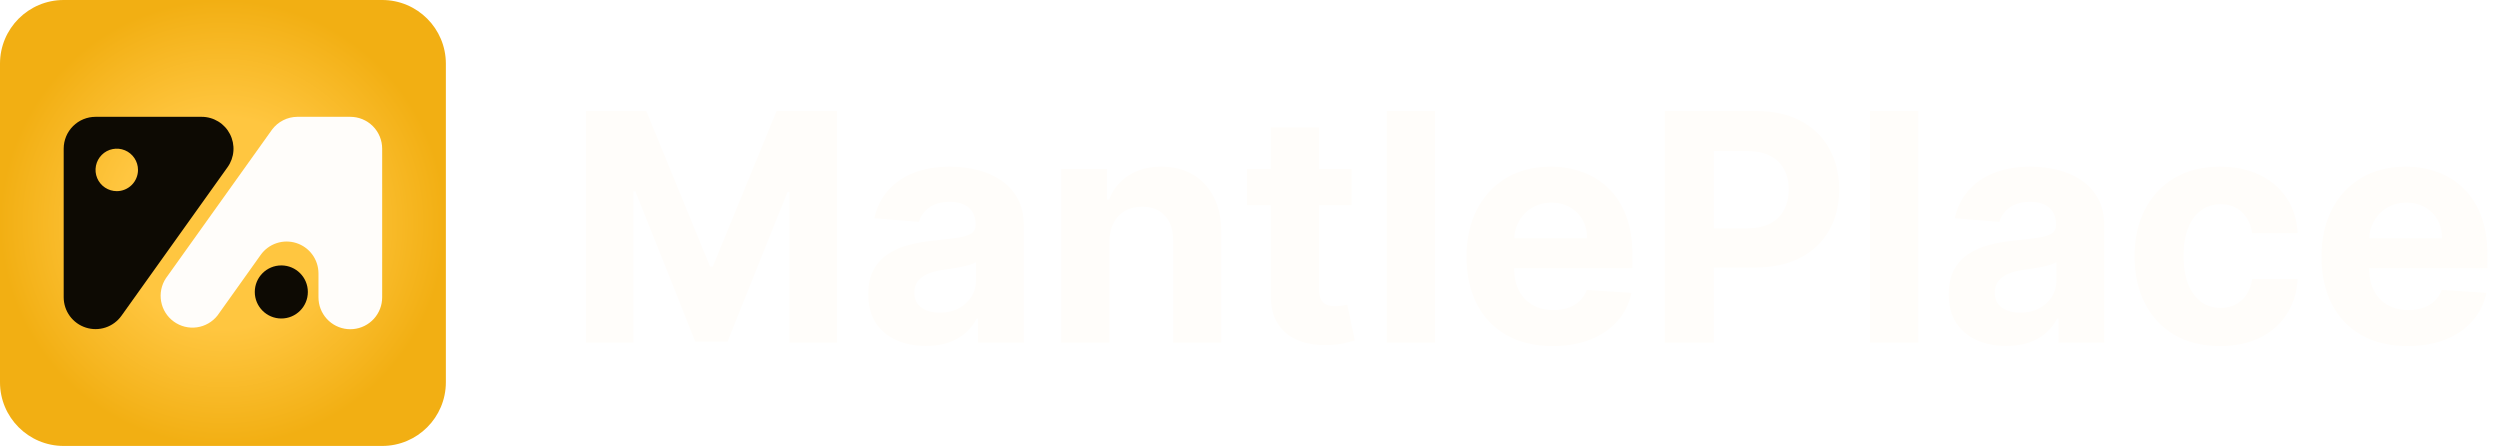
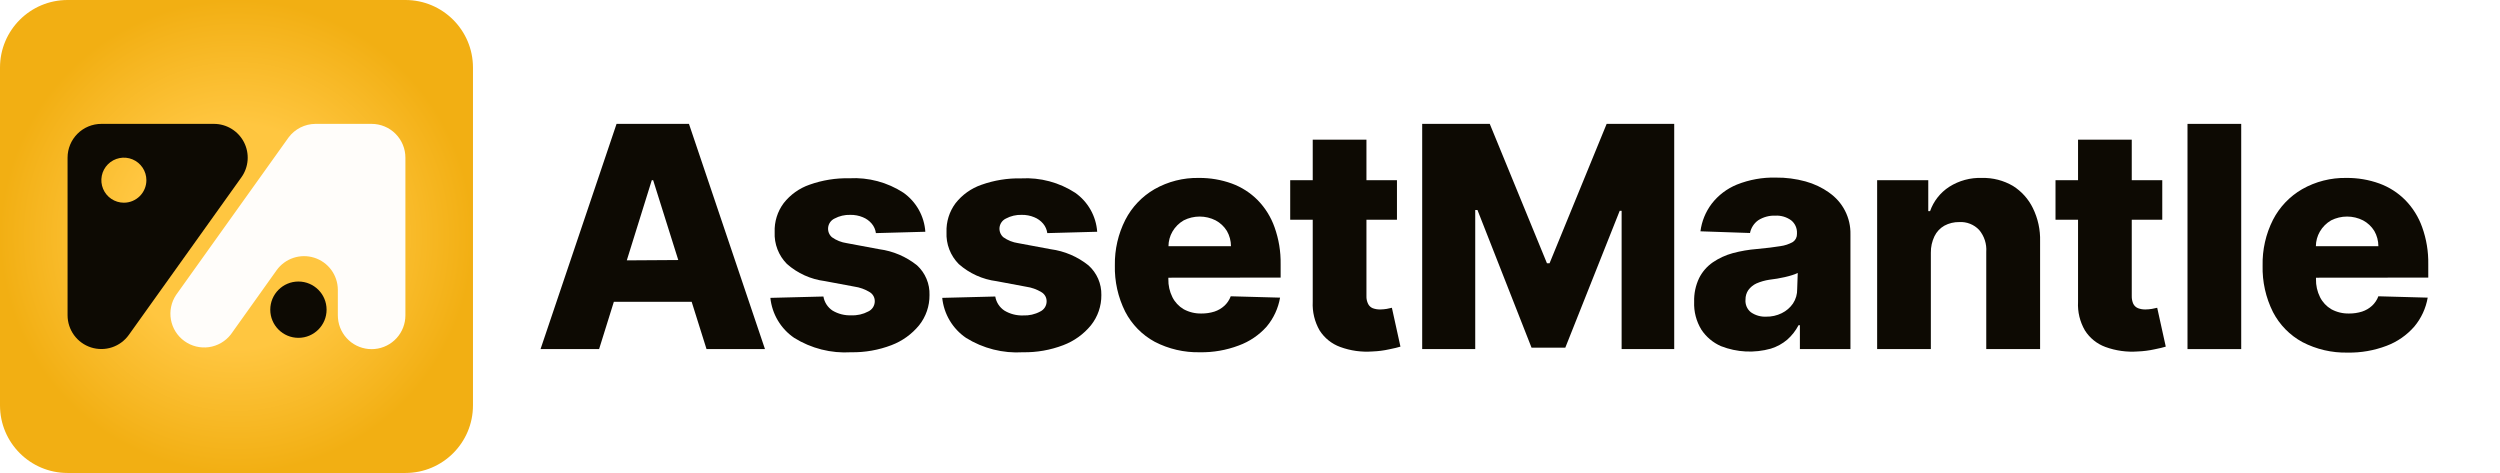
- <svg xmlns="http://www.w3.org/2000/svg" width="185" height="33" viewBox="0 0 185 33" fill="none">
-   <path d="M28.28 0H4.713C2.11 0 0 2.111 0 4.714V28.286C0 30.889 2.11 33 4.713 33H28.28C30.883 33 32.994 30.889 32.994 28.286V4.714C32.994 2.111 30.883 0 28.28 0Z" fill="url(#paint0_radial_3911_9507)" />
-   <path d="M14.925 8.645H7.07C6.445 8.645 5.845 8.893 5.403 9.335C4.961 9.777 4.713 10.377 4.713 11.002V22.002C4.714 22.501 4.873 22.986 5.167 23.389C5.462 23.792 5.877 24.09 6.352 24.242C6.827 24.395 7.338 24.392 7.811 24.235C8.285 24.078 8.696 23.775 8.986 23.369V23.369L16.842 12.369C17.093 12.017 17.242 11.602 17.273 11.171C17.304 10.739 17.215 10.307 17.017 9.923C16.82 9.538 16.52 9.216 16.151 8.99C15.782 8.765 15.358 8.645 14.925 8.645ZM8.641 14.145C8.33 14.145 8.026 14.052 7.768 13.88C7.509 13.707 7.308 13.462 7.189 13.175C7.07 12.887 7.039 12.571 7.1 12.267C7.16 11.962 7.31 11.682 7.53 11.462C7.749 11.242 8.029 11.092 8.334 11.032C8.639 10.971 8.955 11.002 9.242 11.121C9.529 11.24 9.774 11.442 9.947 11.7C10.12 11.959 10.212 12.262 10.212 12.573C10.212 12.99 10.046 13.39 9.752 13.684C9.457 13.979 9.057 14.145 8.641 14.145Z" fill="#0D0A03" />
-   <path d="M20.817 23.569C21.902 23.569 22.781 22.69 22.781 21.605C22.781 20.52 21.902 19.641 20.817 19.641C19.733 19.641 18.854 20.52 18.854 21.605C18.854 22.69 19.733 23.569 20.817 23.569Z" fill="#0D0A03" />
-   <path d="M28.28 11.002V22.002C28.281 22.59 28.062 23.157 27.666 23.592C27.27 24.027 26.726 24.298 26.14 24.352C25.555 24.407 24.97 24.24 24.501 23.885C24.032 23.53 23.713 23.012 23.606 22.434C23.581 22.291 23.568 22.147 23.567 22.002V20.21C23.562 19.713 23.401 19.229 23.105 18.829C22.809 18.429 22.395 18.133 21.92 17.983C21.446 17.833 20.936 17.837 20.465 17.994C19.993 18.151 19.582 18.454 19.293 18.859L18.068 20.579L16.096 23.345C15.72 23.823 15.173 24.138 14.571 24.222C13.969 24.307 13.357 24.155 12.864 23.799C12.37 23.443 12.034 22.91 11.925 22.311C11.816 21.712 11.942 21.095 12.278 20.587V20.587L20.134 9.587C20.351 9.298 20.632 9.062 20.954 8.899C21.277 8.735 21.634 8.648 21.995 8.645H25.923C26.548 8.645 27.148 8.893 27.59 9.335C28.032 9.777 28.28 10.377 28.28 11.002V11.002Z" fill="#FFFDFA" />
-   <path d="M43.357 8.216H47.826L52.547 19.732H52.747L57.467 8.216H61.936V25.355H58.422V14.2H58.279L53.844 25.272H51.45L47.015 14.158H46.872V25.355H43.357V8.216ZM68.521 25.598C67.701 25.598 66.97 25.456 66.328 25.171C65.686 24.881 65.179 24.454 64.805 23.891C64.437 23.322 64.252 22.613 64.252 21.765C64.252 21.051 64.384 20.451 64.646 19.966C64.908 19.48 65.265 19.09 65.717 18.794C66.169 18.498 66.682 18.275 67.257 18.125C67.837 17.974 68.445 17.868 69.081 17.807C69.829 17.729 70.432 17.656 70.889 17.589C71.347 17.517 71.678 17.411 71.885 17.271C72.091 17.132 72.195 16.925 72.195 16.652V16.602C72.195 16.072 72.027 15.662 71.692 15.371C71.363 15.081 70.895 14.936 70.287 14.936C69.645 14.936 69.134 15.078 68.755 15.363C68.376 15.642 68.124 15.993 68.002 16.418L64.704 16.15C64.872 15.369 65.201 14.694 65.692 14.124C66.183 13.55 66.816 13.109 67.592 12.802C68.373 12.49 69.277 12.333 70.303 12.333C71.017 12.333 71.701 12.417 72.354 12.585C73.012 12.752 73.595 13.011 74.103 13.363C74.616 13.714 75.02 14.166 75.316 14.719C75.612 15.265 75.76 15.921 75.76 16.685V25.355H72.379V23.573H72.278C72.072 23.975 71.796 24.329 71.45 24.636C71.104 24.937 70.688 25.174 70.203 25.347C69.717 25.515 69.157 25.598 68.521 25.598ZM69.542 23.138C70.066 23.138 70.529 23.035 70.931 22.828C71.333 22.616 71.648 22.331 71.877 21.974C72.105 21.617 72.22 21.213 72.22 20.761V19.397C72.108 19.469 71.955 19.536 71.759 19.598C71.57 19.653 71.355 19.706 71.115 19.757C70.875 19.801 70.635 19.843 70.395 19.882C70.155 19.916 69.938 19.946 69.743 19.974C69.324 20.036 68.959 20.133 68.646 20.267C68.334 20.401 68.091 20.582 67.918 20.811C67.745 21.034 67.659 21.313 67.659 21.648C67.659 22.133 67.834 22.505 68.186 22.761C68.543 23.012 68.995 23.138 69.542 23.138ZM82.091 17.924V25.355H78.526V12.501H81.924V14.769H82.074C82.359 14.021 82.836 13.43 83.505 12.995C84.175 12.554 84.987 12.333 85.941 12.333C86.833 12.333 87.612 12.529 88.275 12.919C88.939 13.31 89.456 13.868 89.824 14.593C90.192 15.313 90.376 16.172 90.376 17.171V25.355H86.811V17.807C86.817 17.02 86.616 16.406 86.208 15.966C85.801 15.519 85.24 15.296 84.526 15.296C84.046 15.296 83.622 15.399 83.254 15.606C82.891 15.812 82.607 16.113 82.4 16.509C82.2 16.9 82.096 17.372 82.091 17.924ZM100.023 12.501V15.179H92.282V12.501H100.023ZM94.04 9.421H97.605V21.405C97.605 21.735 97.655 21.991 97.755 22.175C97.856 22.354 97.995 22.479 98.174 22.552C98.358 22.624 98.57 22.661 98.81 22.661C98.977 22.661 99.145 22.647 99.312 22.619C99.479 22.585 99.608 22.56 99.697 22.544L100.258 25.197C100.079 25.252 99.828 25.316 99.504 25.389C99.181 25.467 98.788 25.515 98.325 25.531C97.465 25.565 96.712 25.45 96.065 25.188C95.423 24.926 94.924 24.519 94.567 23.966C94.21 23.414 94.034 22.716 94.04 21.874V9.421ZM106.187 8.216V25.355H102.622V8.216H106.187ZM114.901 25.607C113.579 25.607 112.441 25.339 111.487 24.803C110.538 24.262 109.807 23.498 109.294 22.51C108.781 21.517 108.524 20.343 108.524 18.987C108.524 17.664 108.781 16.504 109.294 15.505C109.807 14.507 110.53 13.728 111.462 13.17C112.399 12.612 113.498 12.333 114.759 12.333C115.607 12.333 116.396 12.47 117.127 12.743C117.864 13.011 118.505 13.416 119.052 13.957C119.605 14.498 120.034 15.179 120.341 15.999C120.648 16.814 120.801 17.768 120.801 18.861V19.84H109.947V17.631H117.445C117.445 17.118 117.334 16.663 117.111 16.267C116.887 15.871 116.578 15.561 116.182 15.338C115.791 15.109 115.336 14.995 114.818 14.995C114.276 14.995 113.797 15.12 113.378 15.371C112.965 15.617 112.642 15.949 112.407 16.367C112.173 16.78 112.053 17.24 112.047 17.748V19.849C112.047 20.485 112.165 21.034 112.399 21.497C112.639 21.96 112.976 22.318 113.412 22.569C113.847 22.82 114.363 22.945 114.96 22.945C115.356 22.945 115.719 22.889 116.048 22.778C116.377 22.666 116.659 22.499 116.893 22.276C117.127 22.052 117.306 21.779 117.429 21.456L120.726 21.673C120.559 22.465 120.215 23.157 119.697 23.749C119.183 24.334 118.519 24.792 117.705 25.121C116.896 25.445 115.961 25.607 114.901 25.607ZM123.195 25.355V8.216H129.957C131.257 8.216 132.364 8.464 133.279 8.961C134.194 9.452 134.892 10.135 135.372 11.011C135.857 11.882 136.1 12.886 136.1 14.024C136.1 15.162 135.854 16.166 135.363 17.037C134.872 17.907 134.161 18.585 133.229 19.07C132.303 19.556 131.182 19.799 129.865 19.799H125.555V16.895H129.279C129.976 16.895 130.551 16.774 131.003 16.535C131.461 16.289 131.801 15.952 132.024 15.522C132.253 15.087 132.367 14.588 132.367 14.024C132.367 13.455 132.253 12.958 132.024 12.534C131.801 12.105 131.461 11.773 131.003 11.538C130.546 11.299 129.965 11.178 129.262 11.178H126.819V25.355H123.195ZM141.952 8.216V25.355H138.386V8.216H141.952ZM148.473 25.598C147.653 25.598 146.922 25.456 146.28 25.171C145.639 24.881 145.131 24.454 144.757 23.891C144.389 23.322 144.205 22.613 144.205 21.765C144.205 21.051 144.336 20.451 144.598 19.966C144.861 19.48 145.218 19.09 145.67 18.794C146.121 18.498 146.635 18.275 147.209 18.125C147.79 17.974 148.398 17.868 149.034 17.807C149.781 17.729 150.384 17.656 150.842 17.589C151.299 17.517 151.631 17.411 151.837 17.271C152.044 17.132 152.147 16.925 152.147 16.652V16.602C152.147 16.072 151.98 15.662 151.645 15.371C151.316 15.081 150.847 14.936 150.239 14.936C149.597 14.936 149.087 15.078 148.707 15.363C148.328 15.642 148.077 15.993 147.954 16.418L144.657 16.15C144.824 15.369 145.153 14.694 145.644 14.124C146.135 13.55 146.769 13.109 147.544 12.802C148.325 12.49 149.229 12.333 150.256 12.333C150.97 12.333 151.653 12.417 152.306 12.585C152.964 12.752 153.548 13.011 154.055 13.363C154.569 13.714 154.973 14.166 155.269 14.719C155.564 15.265 155.712 15.921 155.712 16.685V25.355H152.331V23.573H152.231C152.024 23.975 151.748 24.329 151.402 24.636C151.056 24.937 150.641 25.174 150.155 25.347C149.67 25.515 149.109 25.598 148.473 25.598ZM149.494 23.138C150.019 23.138 150.482 23.035 150.883 22.828C151.285 22.616 151.6 22.331 151.829 21.974C152.058 21.617 152.172 21.213 152.172 20.761V19.397C152.061 19.469 151.907 19.536 151.712 19.598C151.522 19.653 151.307 19.706 151.068 19.757C150.828 19.801 150.588 19.843 150.348 19.882C150.108 19.916 149.89 19.946 149.695 19.974C149.277 20.036 148.911 20.133 148.599 20.267C148.286 20.401 148.044 20.582 147.871 20.811C147.698 21.034 147.611 21.313 147.611 21.648C147.611 22.133 147.787 22.505 148.138 22.761C148.495 23.012 148.947 23.138 149.494 23.138ZM164.286 25.607C162.97 25.607 161.837 25.328 160.888 24.77C159.946 24.206 159.22 23.425 158.713 22.426C158.21 21.428 157.959 20.278 157.959 18.978C157.959 17.662 158.213 16.507 158.721 15.514C159.234 14.515 159.962 13.737 160.905 13.179C161.848 12.615 162.97 12.333 164.269 12.333C165.391 12.333 166.373 12.537 167.215 12.944C168.058 13.352 168.725 13.924 169.216 14.66C169.706 15.396 169.977 16.261 170.027 17.254H166.663C166.568 16.613 166.317 16.097 165.91 15.706C165.508 15.31 164.981 15.112 164.328 15.112C163.776 15.112 163.293 15.263 162.88 15.564C162.473 15.86 162.155 16.292 161.926 16.861C161.697 17.43 161.583 18.119 161.583 18.928C161.583 19.748 161.695 20.446 161.918 21.02C162.147 21.595 162.467 22.033 162.88 22.334C163.293 22.636 163.776 22.786 164.328 22.786C164.735 22.786 165.101 22.703 165.424 22.535C165.754 22.368 166.024 22.125 166.236 21.807C166.454 21.483 166.596 21.096 166.663 20.644H170.027C169.972 21.626 169.704 22.491 169.224 23.238C168.75 23.98 168.094 24.56 167.257 24.979C166.42 25.397 165.43 25.607 164.286 25.607ZM178.168 25.607C176.846 25.607 175.708 25.339 174.754 24.803C173.805 24.262 173.074 23.498 172.561 22.51C172.048 21.517 171.791 20.343 171.791 18.987C171.791 17.664 172.048 16.504 172.561 15.505C173.074 14.507 173.797 13.728 174.729 13.17C175.666 12.612 176.765 12.333 178.026 12.333C178.874 12.333 179.663 12.47 180.394 12.743C181.131 13.011 181.772 13.416 182.319 13.957C182.872 14.498 183.301 15.179 183.608 15.999C183.915 16.814 184.068 17.768 184.068 18.861V19.84H173.214V17.631H180.712C180.712 17.118 180.601 16.663 180.378 16.267C180.154 15.871 179.845 15.561 179.449 15.338C179.058 15.109 178.603 14.995 178.084 14.995C177.543 14.995 177.063 15.12 176.645 15.371C176.232 15.617 175.909 15.949 175.674 16.367C175.44 16.78 175.32 17.24 175.314 17.748V19.849C175.314 20.485 175.432 21.034 175.666 21.497C175.906 21.96 176.243 22.318 176.678 22.569C177.114 22.82 177.63 22.945 178.227 22.945C178.623 22.945 178.986 22.889 179.315 22.778C179.644 22.666 179.926 22.499 180.16 22.276C180.394 22.052 180.573 21.779 180.696 21.456L183.993 21.673C183.826 22.465 183.482 23.157 182.964 23.749C182.45 24.334 181.786 24.792 180.972 25.121C180.163 25.445 179.228 25.607 178.168 25.607Z" fill="#FFFDFA" />
+ <svg xmlns="http://www.w3.org/2000/svg" width="185" height="35" viewBox="0 0 185 35" fill="none">
+   <path d="M30 0H5C2.239 0 0 2.239 0 5V30C0 32.761 2.239 35 5 35H30C32.761 35 35 32.761 35 30V5C35 2.239 32.761 0 30 0Z" fill="url(#paint0_radial_95_23699)" />
+   <path d="M15.833 9.167H7.5C6.837 9.167 6.201 9.43 5.732 9.899C5.263 10.368 5 11.004 5 11.667V23.333C5.001 23.862 5.17 24.378 5.482 24.805C5.795 25.232 6.234 25.549 6.738 25.71C7.242 25.871 7.785 25.868 8.287 25.702C8.789 25.535 9.225 25.214 9.533 24.783L17.867 13.117C18.133 12.743 18.291 12.303 18.324 11.846C18.357 11.388 18.263 10.93 18.053 10.522C17.843 10.114 17.525 9.772 17.133 9.533C16.742 9.294 16.292 9.167 15.833 9.167ZM9.167 15C8.837 15 8.515 14.902 8.241 14.719C7.967 14.536 7.753 14.276 7.627 13.971C7.501 13.667 7.468 13.331 7.532 13.008C7.596 12.685 7.755 12.388 7.988 12.155C8.221 11.922 8.518 11.763 8.842 11.699C9.165 11.634 9.5 11.667 9.804 11.793C10.109 11.92 10.369 12.133 10.552 12.407C10.736 12.681 10.833 13.004 10.833 13.333C10.833 13.775 10.658 14.199 10.345 14.512C10.033 14.824 9.609 15 9.167 15Z" fill="#0D0A03" />
+   <path d="M22.083 25C23.234 25 24.167 24.067 24.167 22.917C24.167 21.766 23.234 20.833 22.083 20.833C20.933 20.833 20 21.766 20 22.917C20 24.067 20.933 25 22.083 25Z" fill="#0D0A03" />
+   <path d="M30 11.667V23.333C30.001 23.957 29.769 24.559 29.349 25.02C28.929 25.482 28.351 25.769 27.73 25.826C27.109 25.884 26.489 25.707 25.991 25.331C25.494 24.954 25.155 24.405 25.042 23.792C25.015 23.64 25.001 23.487 25 23.333V21.433C24.995 20.906 24.824 20.393 24.511 19.968C24.197 19.544 23.757 19.23 23.254 19.071C22.75 18.912 22.21 18.916 21.709 19.083C21.209 19.25 20.774 19.571 20.467 20L19.167 21.825L17.075 24.758C16.676 25.265 16.096 25.599 15.457 25.689C14.818 25.778 14.169 25.617 13.646 25.239C13.123 24.862 12.766 24.296 12.65 23.661C12.535 23.026 12.669 22.372 13.025 21.833L21.358 10.167C21.589 9.859 21.887 9.61 22.229 9.436C22.572 9.263 22.949 9.17 23.333 9.167H27.5C28.163 9.167 28.799 9.43 29.268 9.899C29.737 10.368 30 11.004 30 11.667Z" fill="#FFFDFA" />
+   <path d="M50.983 9.167H45.625L40 25.833H44.333L45.425 22.333H51.183L52.283 25.833H56.608L50.983 9.167ZM46.383 19.267L48.233 13.333H48.333L50.192 19.242L46.383 19.267Z" fill="#0D0A03" />
+   <path d="M68.475 17.15L64.817 17.25C64.783 16.992 64.676 16.749 64.508 16.55C64.331 16.34 64.105 16.177 63.85 16.075C63.557 15.953 63.242 15.894 62.925 15.9C62.516 15.886 62.111 15.981 61.75 16.175C61.625 16.235 61.517 16.325 61.436 16.437C61.354 16.549 61.302 16.68 61.284 16.817C61.266 16.954 61.282 17.094 61.331 17.224C61.381 17.353 61.462 17.468 61.567 17.558C61.891 17.787 62.265 17.936 62.658 17.992L65.067 18.442C66.088 18.578 67.053 18.99 67.858 19.633C68.162 19.912 68.402 20.252 68.561 20.632C68.721 21.012 68.797 21.422 68.783 21.833C68.792 22.644 68.521 23.433 68.017 24.067C67.475 24.73 66.768 25.239 65.967 25.542C65.015 25.906 64.002 26.085 62.983 26.067C61.501 26.159 60.027 25.786 58.767 25C58.276 24.665 57.864 24.226 57.561 23.715C57.257 23.204 57.068 22.633 57.008 22.042L60.933 21.942C60.968 22.152 61.046 22.354 61.162 22.533C61.278 22.712 61.43 22.866 61.608 22.983C62.028 23.233 62.512 23.355 63 23.333C63.434 23.353 63.866 23.255 64.25 23.05C64.395 22.983 64.517 22.876 64.603 22.742C64.688 22.607 64.734 22.451 64.733 22.292C64.735 22.156 64.702 22.023 64.636 21.904C64.57 21.786 64.474 21.687 64.358 21.617C64.01 21.404 63.621 21.265 63.217 21.208L61.033 20.8C59.994 20.668 59.019 20.227 58.233 19.533C57.927 19.224 57.688 18.855 57.532 18.45C57.375 18.044 57.305 17.61 57.325 17.175C57.297 16.406 57.532 15.651 57.992 15.033C58.486 14.403 59.151 13.928 59.908 13.667C60.852 13.331 61.849 13.17 62.85 13.192C64.263 13.114 65.664 13.487 66.85 14.258C67.319 14.589 67.708 15.02 67.989 15.521C68.27 16.021 68.436 16.578 68.475 17.15Z" fill="#0D0A03" />
+   <path d="M81.192 17.15L77.5 17.25C77.466 16.992 77.359 16.749 77.192 16.55C77.015 16.34 76.789 16.177 76.533 16.075C76.24 15.953 75.926 15.894 75.608 15.9C75.199 15.886 74.794 15.981 74.433 16.175C74.308 16.235 74.201 16.325 74.119 16.437C74.038 16.549 73.986 16.68 73.967 16.817C73.949 16.954 73.966 17.094 74.015 17.223C74.064 17.353 74.145 17.468 74.25 17.558C74.574 17.787 74.949 17.936 75.342 17.992L77.75 18.442C78.772 18.578 79.737 18.99 80.542 19.633C80.851 19.909 81.097 20.248 81.263 20.628C81.428 21.008 81.509 21.419 81.5 21.833C81.509 22.644 81.238 23.432 80.733 24.067C80.192 24.73 79.485 25.239 78.683 25.542C77.732 25.906 76.719 26.085 75.7 26.067C74.218 26.159 72.744 25.786 71.483 25C70.993 24.665 70.581 24.226 70.277 23.715C69.974 23.204 69.785 22.633 69.725 22.042L73.65 21.942C73.685 22.152 73.763 22.354 73.879 22.533C73.995 22.712 74.147 22.866 74.325 22.983C74.744 23.236 75.228 23.361 75.717 23.342C76.151 23.361 76.583 23.264 76.967 23.058C77.111 22.991 77.234 22.884 77.32 22.75C77.405 22.616 77.451 22.459 77.45 22.3C77.452 22.165 77.418 22.031 77.353 21.912C77.287 21.794 77.191 21.695 77.075 21.625C76.727 21.412 76.338 21.273 75.933 21.217L73.75 20.808C72.711 20.676 71.735 20.235 70.95 19.542C70.644 19.233 70.405 18.864 70.248 18.458C70.092 18.052 70.022 17.618 70.042 17.183C70.014 16.414 70.249 15.659 70.708 15.042C71.203 14.411 71.868 13.937 72.625 13.675C73.569 13.339 74.566 13.178 75.567 13.2C76.98 13.122 78.38 13.496 79.567 14.267C80.035 14.597 80.423 15.027 80.704 15.525C80.985 16.024 81.152 16.579 81.192 17.15Z" fill="#0D0A03" />
+   <path d="M94.767 20.542V19.55C94.783 18.619 94.63 17.693 94.317 16.817C94.051 16.064 93.625 15.379 93.067 14.808C92.528 14.265 91.876 13.847 91.158 13.583C90.376 13.3 89.549 13.159 88.717 13.167C87.567 13.144 86.433 13.432 85.433 14C84.511 14.533 83.762 15.32 83.275 16.267C82.747 17.306 82.481 18.459 82.5 19.625C82.47 20.818 82.733 22 83.267 23.067C83.755 24.01 84.516 24.786 85.45 25.292C86.478 25.825 87.625 26.092 88.783 26.067C89.767 26.086 90.746 25.916 91.667 25.567C92.461 25.278 93.171 24.797 93.733 24.167C94.247 23.553 94.589 22.814 94.725 22.025L91.075 21.925C90.975 22.191 90.816 22.431 90.608 22.625C90.394 22.82 90.142 22.968 89.867 23.058C89.556 23.155 89.233 23.203 88.908 23.2C88.449 23.211 87.995 23.102 87.592 22.883C87.234 22.672 86.944 22.363 86.758 21.992C86.55 21.576 86.447 21.115 86.458 20.65V20.55L94.767 20.542ZM86.758 17.142C86.959 16.796 87.246 16.509 87.592 16.308C87.958 16.122 88.364 16.025 88.775 16.025C89.186 16.025 89.591 16.122 89.958 16.308C90.301 16.491 90.588 16.761 90.792 17.092C90.987 17.434 91.091 17.822 91.092 18.217H86.467C86.47 17.839 86.57 17.469 86.758 17.142Z" fill="#0D0A03" />
+   <path d="M103.633 25.65C103.45 25.708 103.175 25.775 102.8 25.85C102.395 25.94 101.982 25.993 101.567 26.008C100.755 26.069 99.939 25.956 99.175 25.675C98.545 25.446 98.009 25.015 97.65 24.45C97.283 23.81 97.106 23.078 97.142 22.342V16.258H95.475V13.333H97.142V10.333H101.117V13.333H103.375V16.258H101.117V21.9C101.108 22.105 101.151 22.308 101.242 22.492C101.314 22.635 101.435 22.747 101.583 22.808C101.76 22.872 101.946 22.904 102.133 22.9C102.295 22.897 102.457 22.884 102.617 22.858L103 22.775L103.633 25.65Z" fill="#0D0A03" />
+   <path d="M105.242 9.167H110.242L114.475 19.483H114.667L118.892 9.167H123.892V25.833H120V15.6H119.858L115.833 25.725H113.333L109.333 15.542H109.167V25.833H105.242V9.167Z" fill="#0D0A03" />
+   <path d="M160.267 25.65C160.078 25.711 159.8 25.778 159.433 25.85C159.028 25.939 158.615 25.992 158.2 26.008C157.385 26.069 156.567 25.955 155.8 25.675C155.173 25.446 154.639 25.015 154.283 24.45C153.912 23.812 153.736 23.079 153.775 22.342V16.258H152.108V13.333H153.775V10.333H157.75V13.333H160.008V16.258H157.75V21.9C157.743 22.104 157.783 22.306 157.867 22.492C157.942 22.635 158.066 22.748 158.217 22.808C158.39 22.872 158.574 22.903 158.758 22.9C158.92 22.898 159.082 22.884 159.242 22.858L159.633 22.775L160.267 25.65Z" fill="#0D0A03" />
+   <path d="M135.367 14.258C134.834 13.88 134.239 13.598 133.608 13.425C132.892 13.229 132.151 13.133 131.408 13.142C130.425 13.118 129.447 13.294 128.533 13.658C127.797 13.958 127.153 14.446 126.667 15.075C126.215 15.671 125.928 16.375 125.833 17.117L129.5 17.242C129.576 16.862 129.793 16.525 130.108 16.3C130.488 16.058 130.933 15.939 131.383 15.958C131.797 15.937 132.205 16.058 132.542 16.3C132.686 16.415 132.801 16.562 132.876 16.73C132.952 16.899 132.985 17.082 132.975 17.267V17.308C132.979 17.423 132.955 17.538 132.904 17.641C132.853 17.744 132.777 17.833 132.683 17.9C132.391 18.067 132.068 18.175 131.733 18.217C131.3 18.292 130.725 18.358 130.017 18.425C129.411 18.473 128.811 18.576 128.225 18.733C127.696 18.877 127.195 19.108 126.742 19.417C126.313 19.715 125.966 20.116 125.733 20.583C125.474 21.129 125.349 21.729 125.367 22.333C125.337 23.057 125.523 23.773 125.9 24.392C126.257 24.933 126.763 25.359 127.358 25.617C128.533 26.077 129.827 26.142 131.042 25.8C131.488 25.662 131.902 25.436 132.258 25.133C132.599 24.832 132.882 24.47 133.092 24.067H133.192V25.833H136.933V17.333C136.945 16.73 136.807 16.134 136.533 15.598C136.258 15.061 135.854 14.601 135.358 14.258H135.367ZM132.992 21.383C133.001 21.765 132.893 22.14 132.683 22.458C132.472 22.765 132.185 23.012 131.85 23.175C131.49 23.353 131.093 23.441 130.692 23.433C130.291 23.451 129.896 23.337 129.567 23.108C129.427 22.996 129.318 22.852 129.248 22.688C129.179 22.523 129.15 22.344 129.167 22.167C129.163 21.917 129.235 21.673 129.375 21.467C129.53 21.254 129.736 21.085 129.975 20.975C130.281 20.842 130.603 20.75 130.933 20.7L131.517 20.617L132.1 20.5C132.292 20.458 132.467 20.408 132.625 20.358C132.765 20.316 132.901 20.263 133.033 20.2L132.992 21.383Z" fill="#0D0A03" />
+   <path d="M150.433 15.4C150.808 16.164 150.991 17.008 150.967 17.858V25.833H146.983V18.642C147.026 18.052 146.838 17.47 146.458 17.017C146.27 16.817 146.041 16.662 145.786 16.561C145.531 16.46 145.257 16.417 144.983 16.433C144.6 16.427 144.221 16.518 143.883 16.7C143.565 16.88 143.309 17.154 143.15 17.483C142.968 17.863 142.876 18.279 142.883 18.7V25.833H138.908V13.333H142.692V15.625H142.825C143.085 14.884 143.583 14.251 144.242 13.825C144.965 13.365 145.81 13.135 146.667 13.167C147.471 13.147 148.264 13.352 148.958 13.758C149.594 14.157 150.105 14.725 150.433 15.4Z" fill="#0D0A03" />
+   <path d="M165.85 9.167H161.875V25.833H165.85V9.167Z" fill="#0D0A03" />
+   <path d="M179.692 20.542V19.55C179.708 18.619 179.556 17.693 179.242 16.817C178.976 16.064 178.55 15.379 177.992 14.808C177.453 14.265 176.802 13.847 176.083 13.583C175.301 13.3 174.474 13.159 173.642 13.167C172.492 13.144 171.358 13.432 170.358 14C169.436 14.533 168.687 15.32 168.2 16.267C167.671 17.314 167.408 18.476 167.433 19.65C167.403 20.843 167.666 22.024 168.2 23.092C168.688 24.035 169.449 24.811 170.383 25.317C171.412 25.85 172.558 26.117 173.717 26.092C174.701 26.111 175.68 25.941 176.6 25.592C177.394 25.295 178.101 24.805 178.658 24.167C179.172 23.553 179.514 22.814 179.65 22.025L176 21.925C175.9 22.191 175.741 22.431 175.533 22.625C175.32 22.82 175.067 22.968 174.792 23.058C174.482 23.155 174.158 23.203 173.833 23.2C173.374 23.211 172.92 23.102 172.517 22.883C172.159 22.672 171.87 22.363 171.683 21.992C171.475 21.576 171.372 21.115 171.383 20.65V20.55L179.692 20.542ZM171.667 17.142C171.867 16.796 172.155 16.509 172.5 16.308C172.867 16.122 173.272 16.025 173.683 16.025C174.095 16.025 174.5 16.122 174.867 16.308C175.209 16.491 175.497 16.761 175.7 17.092C175.896 17.434 175.999 17.822 176 18.217H171.375C171.378 17.839 171.479 17.469 171.667 17.142Z" fill="#0D0A03" />
  <defs>
-     <radialGradient id="paint0_radial_3911_9507" cx="0" cy="0" r="1" gradientUnits="userSpaceOnUse" gradientTransform="translate(16.4968 16.5) scale(16.4968 16.5)">
+     <radialGradient id="paint0_radial_95_23699" cx="0" cy="0" r="1" gradientUnits="userSpaceOnUse" gradientTransform="translate(17.5 17.5) scale(17.5 17.5)">
      <stop offset="0.474" stop-color="#FFC640" />
      <stop offset="1" stop-color="#F2AF13" />
    </radialGradient>
  </defs>
</svg>
